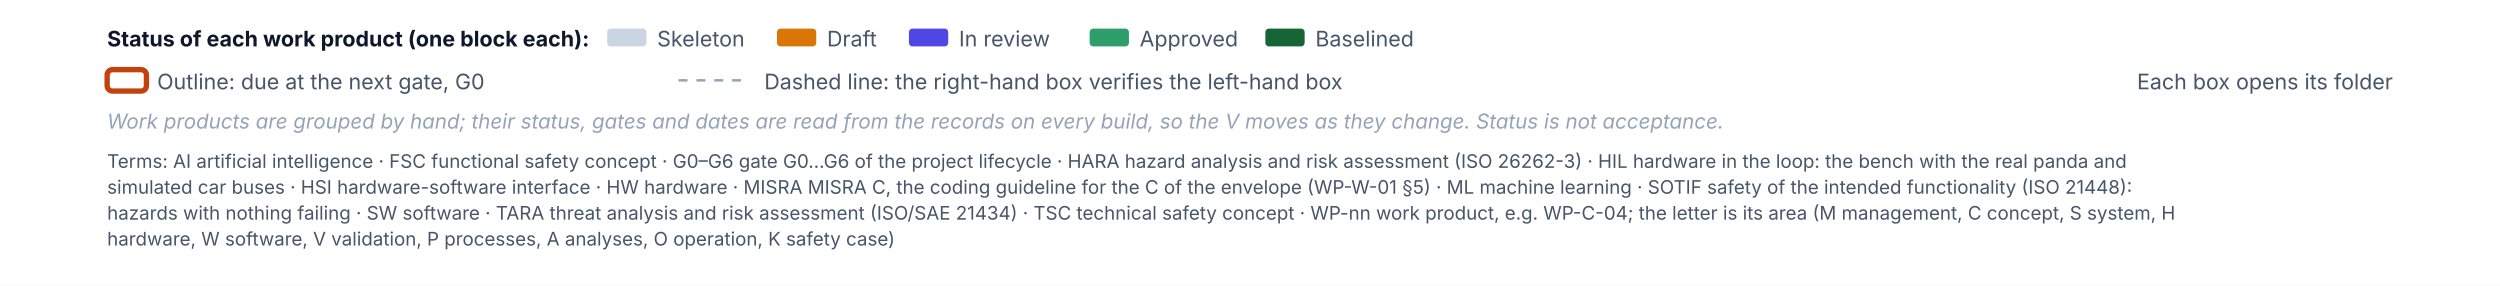
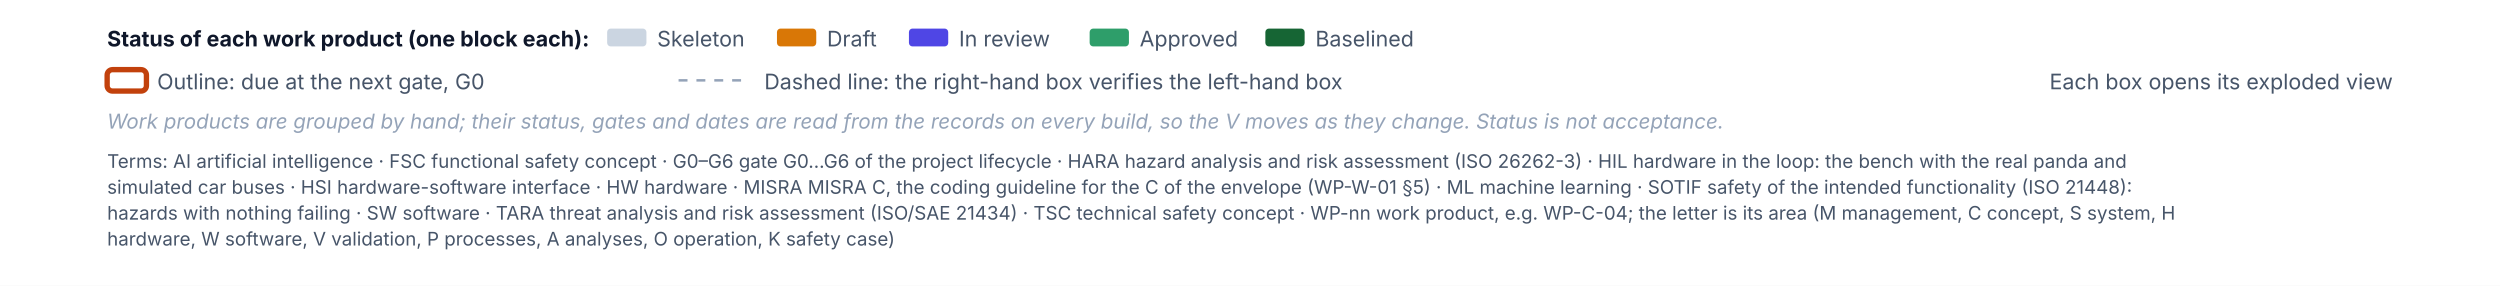
<svg xmlns="http://www.w3.org/2000/svg" width="1400" height="160" viewBox="0 0 1400 160" font-family="Inter, 'Segoe UI', Helvetica, Arial, sans-serif" role="img">
  <defs>
    <pattern id="hatch" patternUnits="userSpaceOnUse" width="6" height="6" patternTransform="rotate(45)">
      <rect width="6" height="6" fill="#F1F5F9" />
      <line x1="0" y1="0" x2="0" y2="6" stroke="#CBD5E1" stroke-width="2" />
    </pattern>
  </defs>
  <rect x="0" y="0" width="1400" height="160" rx="0" fill="#FFFFFF" stroke="none" stroke-width="0" />
  <style>.pulse{animation:pulse 2.4s ease-in-out infinite}@keyframes pulse{50%{opacity:.25}}@media (prefers-reduced-motion: reduce){.pulse{animation:none}}</style>
  <text x="60" y="26" font-size="12" fill="#0F172A" font-weight="700">Status of each work product (one block each):</text>
  <rect x="340" y="16" width="22" height="10" rx="2" fill="#CBD5E1" stroke="none" stroke-width="0" />
  <text x="368" y="26" font-size="12" fill="#475569">Skeleton</text>
  <rect x="435.1" y="16" width="22" height="10" rx="2" fill="#D97706" stroke="none" stroke-width="0" />
  <text x="463.1" y="26" font-size="12" fill="#475569">Draft</text>
  <rect x="509" y="16" width="22" height="10" rx="2" fill="#4F46E5" stroke="none" stroke-width="0" />
  <text x="537" y="26" font-size="12" fill="#475569">In review</text>
  <rect x="610.2" y="16" width="22" height="10" rx="2" fill="#2E9E6A" stroke="none" stroke-width="0" />
  <text x="638.2" y="26" font-size="12" fill="#475569">Approved</text>
  <rect x="708.6" y="16" width="22" height="10" rx="2" fill="#166534" stroke="none" stroke-width="0" />
  <text x="736.6" y="26" font-size="12" fill="#475569">Baselined</text>
  <rect x="60" y="39" width="22" height="12" rx="3" fill="none" stroke="#C2410C" stroke-width="3" />
  <text x="88" y="50" font-size="12" fill="#475569">Outline: due at the next gate, G0</text>
  <line x1="380" y1="45" x2="420" y2="45" stroke="#94A3B8" stroke-width="1.4" stroke-dasharray="5 5" />
  <text x="428" y="50" font-size="12" fill="#475569">Dashed line: the right-hand box verifies the left-hand box</text>
-   <text x="1340" y="50" font-size="12" fill="#475569" text-anchor="end">Each box opens its folder</text>
+   <text x="1340" y="50" font-size="12" fill="#475569" text-anchor="end">Each box opens its exploded view</text>
  <text x="60" y="72" font-size="11.5" fill="#94A3B8" font-style="italic">Work products are grouped by hand; their status, gates and dates are read from the records on every build, so the V moves as they change. Status is not acceptance.</text>
  <g class="terms">
    <text x="60" y="94" font-size="10.5" fill="#475569">Terms: AI artificial intelligence · FSC functional safety concept · G0–G6 gate G0…G6 of the project lifecycle · HARA hazard analysis and risk assessment (ISO 26262-3) · HIL hardware in the loop: the bench with the real panda and</text>
    <text x="60" y="108.5" font-size="10.5" fill="#475569">simulated car buses · HSI hardware-software interface · HW hardware · MISRA MISRA C, the coding guideline for the C of the envelope (WP-W-01 §5) · ML machine learning · SOTIF safety of the intended functionality (ISO 21448):</text>
    <text x="60" y="123" font-size="10.5" fill="#475569">hazards with nothing failing · SW software · TARA threat analysis and risk assessment (ISO/SAE 21434) · TSC technical safety concept · WP-nn work product, e.g. WP-C-04; the letter is its area (M management, C concept, S system, H</text>
    <text x="60" y="137.5" font-size="10.5" fill="#475569">hardware, W software, V validation, P processes, A analyses, O operation, K safety case)</text>
  </g>
</svg>
